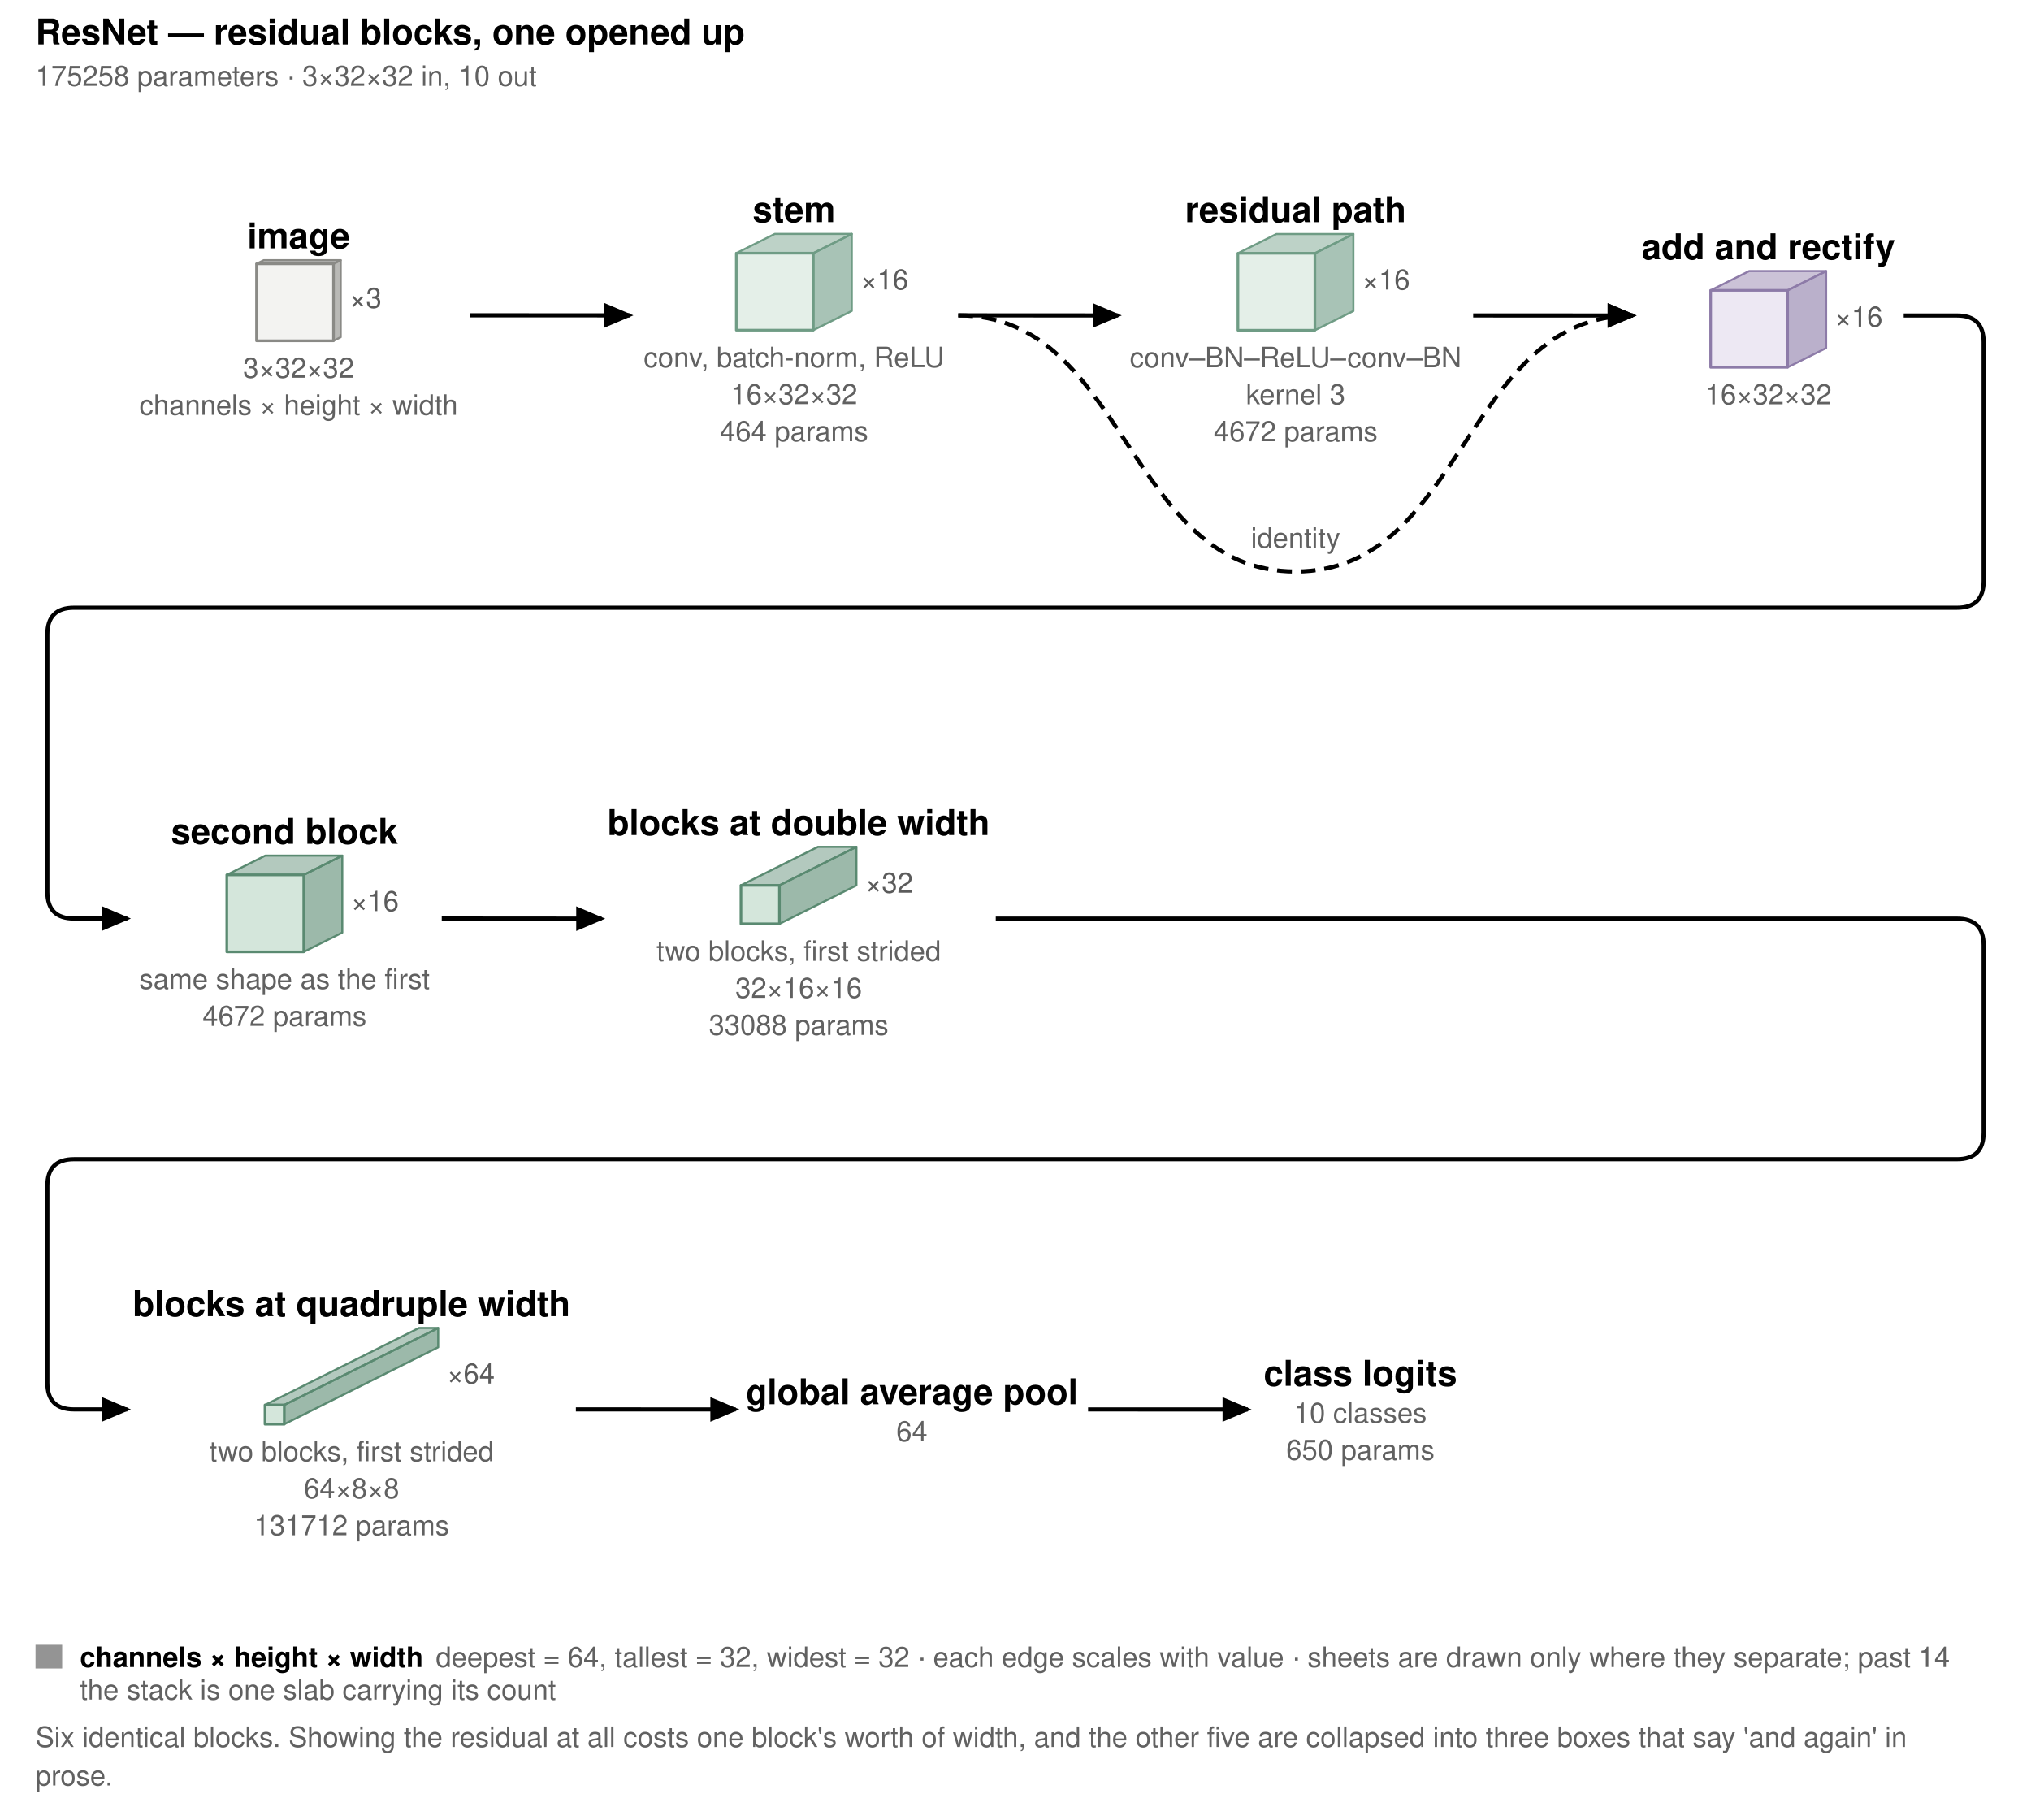
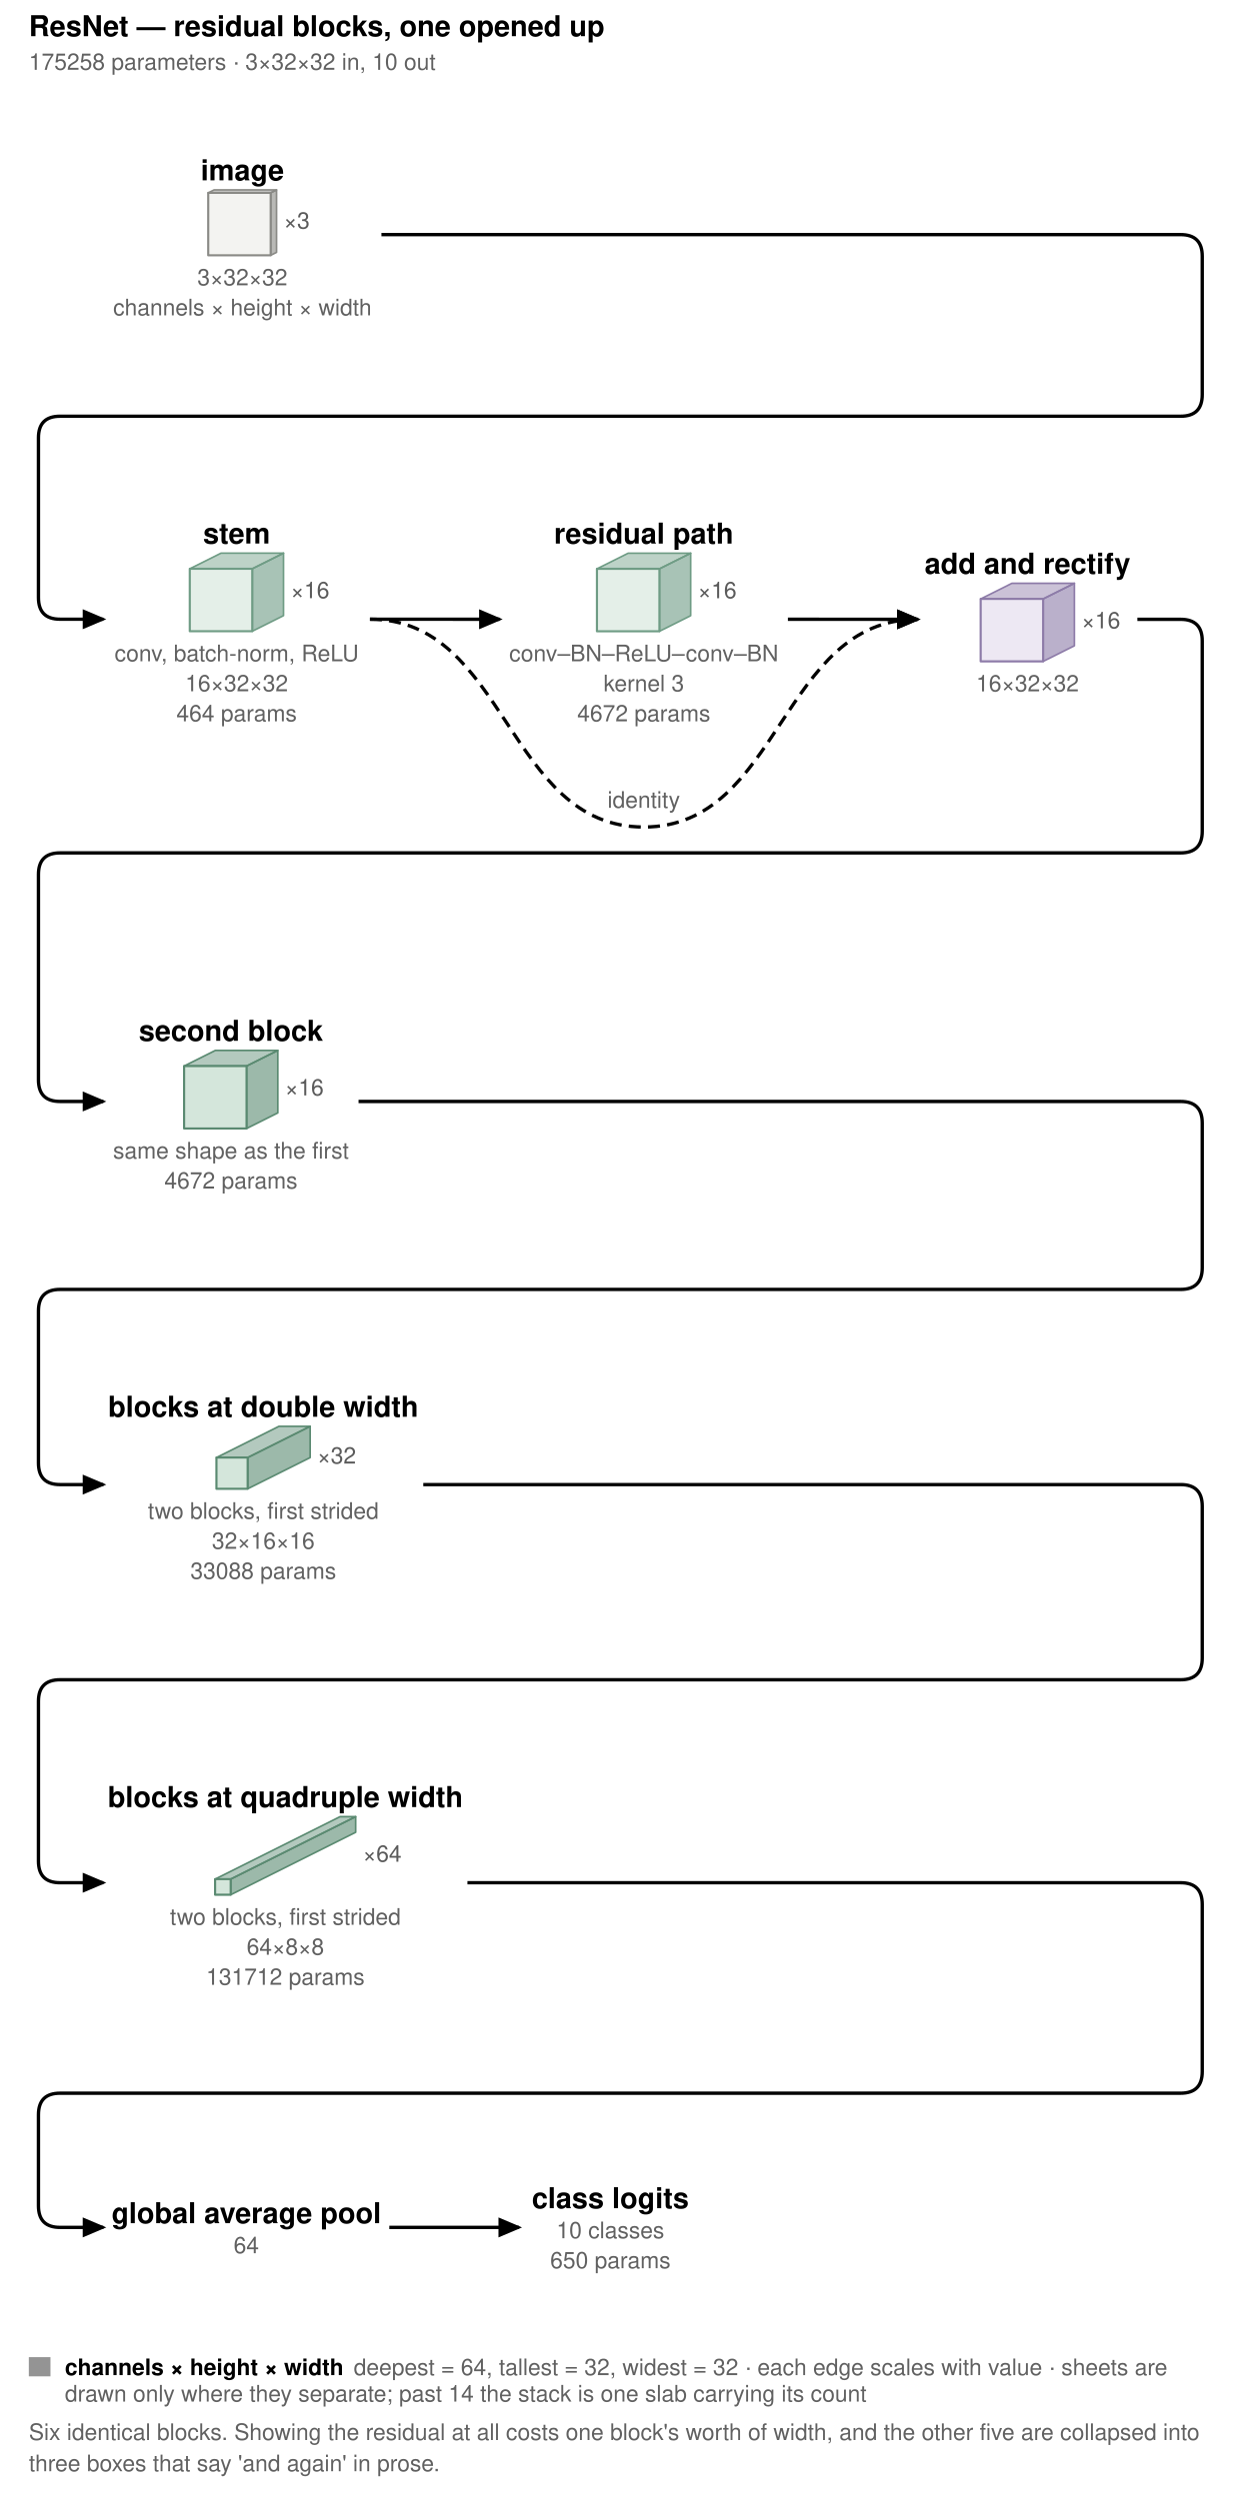
- <svg xmlns="http://www.w3.org/2000/svg" class="draughtsman" role="img" aria-label="ResNet — residual blocks, one opened up" viewBox="0 0 686.04 614.53" width="686.04" height="614.53">
+ <svg xmlns="http://www.w3.org/2000/svg" class="draughtsman" role="img" aria-label="ResNet — residual blocks, one opened up" viewBox="0 0 516.31 1040.24" width="6in" height="12.09in">
  <defs>
    <marker id="ds-arrow" viewBox="0 0 8 8" refX="7" refY="4" markerWidth="7" markerHeight="7" orient="auto-start-reverse">
      <path d="M0 0.6 L8 4 L0 7.4 Z" style="fill:currentColor" />
    </marker>
  </defs>
  <text class="ds-title" x="12" y="15" style="font-family:'Helvetica Neue', Helvetica, Arial, sans-serif;font-size:12.0px;font-weight:600;fill:currentColor">ResNet — residual blocks, one opened up</text>
  <text class="ds-subtitle" x="12" y="29" style="font-family:'Helvetica Neue', Helvetica, Arial, sans-serif;font-size:9.5px;fill:currentColor;opacity:0.62">175258 parameters · 3×32×32 in, 10 out</text>
  <g class="ds-body" transform="translate(0 36)">
-     <path class="ds-edge ds-edge-solid" data-from="image" data-to="stem" d="M158.73 70.48 C185.73 70.48 185.73 70.5 212.73 70.5" style="fill:none;stroke:currentColor;stroke-width:1.4" marker-end="url(#ds-arrow)" />
-     <path class="ds-edge ds-edge-dashed" data-from="stem" data-to="b1join" d="M323.68 70.5 C380.66 70.5 380.66 157.03 437.65 157.03 C494.63 157.03 494.63 70.55 551.61 70.55" style="fill:none;stroke:currentColor;stroke-width:1.4;stroke-dasharray:5 3" marker-end="url(#ds-arrow)" />
-     <text class="ds-edge-label" x="437.63" y="149.02" text-anchor="middle" style="font-family:'Helvetica Neue', Helvetica, Arial, sans-serif;font-size:9.5px;fill:currentColor;opacity:0.62">identity</text>
-     <path class="ds-edge ds-edge-solid" data-from="stem" data-to="b1path" d="M323.68 70.5 C350.68 70.5 350.68 70.53 377.68 70.53" style="fill:none;stroke:currentColor;stroke-width:1.4" marker-end="url(#ds-arrow)" />
-     <path class="ds-edge ds-edge-solid" data-from="b1path" data-to="b1join" d="M497.61 70.53 C524.61 70.53 524.61 70.55 551.61 70.55" style="fill:none;stroke:currentColor;stroke-width:1.4" marker-end="url(#ds-arrow)" />
-     <path class="ds-edge ds-edge-solid" data-from="b1join" data-to="b2" d="M643.04 70.55 L661.04 70.55 Q670.04 70.55 670.04 79.55 L670.04 160.27 Q670.04 169.27 661.04 169.27 L25 169.27 Q16 169.27 16 178.27 L16 265.24 Q16 274.24 25 274.24 L43 274.24" style="fill:none;stroke:currentColor;stroke-width:1.4" marker-end="url(#ds-arrow)" />
-     <path class="ds-edge ds-edge-solid" data-from="b2" data-to="w2" d="M149.21 274.24 C176.21 274.24 176.21 274.28 203.21 274.28" style="fill:none;stroke:currentColor;stroke-width:1.4" marker-end="url(#ds-arrow)" />
-     <path class="ds-edge ds-edge-solid" data-from="w2" data-to="w3" d="M336.35 274.28 L661.04 274.28 Q670.04 274.28 670.04 283.28 L670.04 346.53 Q670.04 355.53 661.04 355.53 L25 355.53 Q16 355.53 16 364.53 L16 431.03 Q16 440.03 25 440.03 L43 440.03" style="fill:none;stroke:currentColor;stroke-width:1.4" marker-end="url(#ds-arrow)" />
-     <path class="ds-edge ds-edge-solid" data-from="w3" data-to="pool" d="M194.52 440.03 C221.52 440.03 221.52 440.04 248.52 440.04" style="fill:none;stroke:currentColor;stroke-width:1.4" marker-end="url(#ds-arrow)" />
-     <path class="ds-edge ds-edge-solid" data-from="pool" data-to="logits" d="M367.53 440.04 C394.53 440.04 394.53 440.05 421.53 440.05" style="fill:none;stroke:currentColor;stroke-width:1.4" marker-end="url(#ds-arrow)" />
-     <g class="ds-stage ds-bare ds-kind-input" data-stage="image" data-box="43 24.87 115.73 91.22">
-       <polygon class="ds-sheet ds-sheet-top" points="86.65,53.09 89.08,51.87 115.08,51.87 112.65,53.09" style="fill:#8a8a86;fill-opacity:0.46;stroke:#8a8a86;stroke-width:0.7;stroke-linejoin:round" />
-       <polygon class="ds-sheet ds-sheet-side" points="112.65,53.09 115.08,51.87 115.08,77.87 112.65,79.09" style="fill:#8a8a86;fill-opacity:0.60;stroke:#8a8a86;stroke-width:0.7;stroke-linejoin:round" />
-       <rect class="ds-sheet" x="86.65" y="53.09" width="26" height="26" style="fill:#f2f2f0;fill-opacity:0.94;stroke:#8a8a86;stroke-width:0.9;stroke-linejoin:round" />
-       <text x="118.08" y="67.98" style="font-family:'Helvetica Neue', Helvetica, Arial, sans-serif;font-size:9.5px;fill:#5b5b5b">×3</text>
-       <text x="100.87" y="47.87" text-anchor="middle" style="font-family:'Helvetica Neue', Helvetica, Arial, sans-serif;font-size:12.0px;font-weight:600;fill:currentColor">image</text>
-       <text x="100.87" y="91.59" text-anchor="middle" style="font-family:'Helvetica Neue', Helvetica, Arial, sans-serif;font-size:9.5px;fill:currentColor;opacity:0.62">3×32×32</text>
-       <text x="100.87" y="104.09" text-anchor="middle" style="font-family:'Helvetica Neue', Helvetica, Arial, sans-serif;font-size:9.5px;fill:currentColor;opacity:0.62">channels × height × width</text>
+     <path class="ds-edge ds-edge-solid" data-from="image" data-to="stem" d="M158.73 61.61 L491.31 61.61 Q500.31 61.61 500.31 70.61 L500.31 128.22 Q500.31 137.22 491.31 137.22 L25 137.22 Q16 137.22 16 146.22 L16 212.72 Q16 221.72 25 221.72 L43 221.72" style="fill:none;stroke:currentColor;stroke-width:1.4" marker-end="url(#ds-arrow)" />
+     <path class="ds-edge ds-edge-dashed" data-from="stem" data-to="b1join" d="M153.95 221.72 C210.93 221.72 210.93 308.24 267.92 308.24 C324.9 308.24 324.9 221.77 381.88 221.77" style="fill:none;stroke:currentColor;stroke-width:1.4;stroke-dasharray:5 3" marker-end="url(#ds-arrow)" />
+     <text class="ds-edge-label" x="267.9" y="300.23" text-anchor="middle" style="font-family:'Helvetica Neue', Helvetica, Arial, sans-serif;font-size:9.5px;fill:currentColor;opacity:0.62">identity</text>
+     <path class="ds-edge ds-edge-solid" data-from="stem" data-to="b1path" d="M153.95 221.72 C180.95 221.72 180.95 221.74 207.95 221.74" style="fill:none;stroke:currentColor;stroke-width:1.4" marker-end="url(#ds-arrow)" />
+     <path class="ds-edge ds-edge-solid" data-from="b1path" data-to="b1join" d="M327.88 221.74 C354.88 221.74 354.88 221.77 381.88 221.77" style="fill:none;stroke:currentColor;stroke-width:1.4" marker-end="url(#ds-arrow)" />
+     <path class="ds-edge ds-edge-solid" data-from="b1join" data-to="b2" d="M473.31 221.77 L491.31 221.77 Q500.31 221.77 500.31 230.77 L500.31 310.01 Q500.31 319.01 491.31 319.01 L25 319.01 Q16 319.01 16 328.01 L16 413.49 Q16 422.49 25 422.49 L43 422.49" style="fill:none;stroke:currentColor;stroke-width:1.4" marker-end="url(#ds-arrow)" />
+     <path class="ds-edge ds-edge-solid" data-from="b2" data-to="w2" d="M149.21 422.49 L491.31 422.49 Q500.31 422.49 500.31 431.49 L500.31 491.74 Q500.31 500.74 491.31 500.74 L25 500.74 Q16 500.74 16 509.74 L16 572.99 Q16 581.99 25 581.99 L43 581.99" style="fill:none;stroke:currentColor;stroke-width:1.4" marker-end="url(#ds-arrow)" />
+     <path class="ds-edge ds-edge-solid" data-from="w2" data-to="w3" d="M176.14 581.99 L491.31 581.99 Q500.31 581.99 500.31 590.99 L500.31 654.24 Q500.31 663.24 491.31 663.24 L25 663.24 Q16 663.24 16 672.24 L16 738.74 Q16 747.74 25 747.74 L43 747.74" style="fill:none;stroke:currentColor;stroke-width:1.4" marker-end="url(#ds-arrow)" />
+     <path class="ds-edge ds-edge-solid" data-from="w3" data-to="pool" d="M194.52 747.74 L491.31 747.74 Q500.31 747.74 500.31 756.74 L500.31 826.36 Q500.31 835.36 491.31 835.36 L25 835.36 Q16 835.36 16 844.36 L16 882.23 Q16 891.23 25 891.23 L43 891.23" style="fill:none;stroke:currentColor;stroke-width:1.4" marker-end="url(#ds-arrow)" />
+     <path class="ds-edge ds-edge-solid" data-from="pool" data-to="logits" d="M162.01 891.23 C189.01 891.23 189.01 891.24 216.01 891.24" style="fill:none;stroke:currentColor;stroke-width:1.4" marker-end="url(#ds-arrow)" />
+     <g class="ds-stage ds-bare ds-kind-input" data-stage="image" data-box="43 16 115.73 91.22">
+       <polygon class="ds-sheet ds-sheet-top" points="86.65,44.22 89.08,43 115.08,43 112.65,44.22" style="fill:#8a8a86;fill-opacity:0.46;stroke:#8a8a86;stroke-width:0.7;stroke-linejoin:round" />
+       <polygon class="ds-sheet ds-sheet-side" points="112.65,44.22 115.08,43 115.08,69 112.65,70.22" style="fill:#8a8a86;fill-opacity:0.60;stroke:#8a8a86;stroke-width:0.7;stroke-linejoin:round" />
+       <rect class="ds-sheet" x="86.65" y="44.22" width="26" height="26" style="fill:#f2f2f0;fill-opacity:0.94;stroke:#8a8a86;stroke-width:0.9;stroke-linejoin:round" />
+       <text x="118.08" y="59.11" style="font-family:'Helvetica Neue', Helvetica, Arial, sans-serif;font-size:9.5px;fill:#5b5b5b">×3</text>
+       <text x="100.87" y="39" text-anchor="middle" style="font-family:'Helvetica Neue', Helvetica, Arial, sans-serif;font-size:12.0px;font-weight:600;fill:currentColor">image</text>
+       <text x="100.87" y="82.72" text-anchor="middle" style="font-family:'Helvetica Neue', Helvetica, Arial, sans-serif;font-size:9.5px;fill:currentColor;opacity:0.62">3×32×32</text>
+       <text x="100.87" y="95.22" text-anchor="middle" style="font-family:'Helvetica Neue', Helvetica, Arial, sans-serif;font-size:9.5px;fill:currentColor;opacity:0.62">channels × height × width</text>
    </g>
-     <g class="ds-stage ds-bare ds-kind-conv" data-stage="stem" data-box="212.73 16 110.95 109">
-       <polygon class="ds-sheet ds-sheet-top" points="248.71,49.5 261.71,43 287.71,43 274.71,49.5" style="fill:#6f9c85;fill-opacity:0.46;stroke:#6f9c85;stroke-width:0.7;stroke-linejoin:round" />
-       <polygon class="ds-sheet ds-sheet-side" points="274.71,49.5 287.71,43 287.71,69 274.71,75.5" style="fill:#6f9c85;fill-opacity:0.60;stroke:#6f9c85;stroke-width:0.7;stroke-linejoin:round" />
-       <rect class="ds-sheet" x="248.71" y="49.5" width="26" height="26" style="fill:#e2eee7;fill-opacity:0.94;stroke:#6f9c85;stroke-width:0.9;stroke-linejoin:round" />
-       <text x="290.71" y="61.75" style="font-family:'Helvetica Neue', Helvetica, Arial, sans-serif;font-size:9.5px;fill:#5b5b5b">×16</text>
-       <text x="268.21" y="39" text-anchor="middle" style="font-family:'Helvetica Neue', Helvetica, Arial, sans-serif;font-size:12.0px;font-weight:600;fill:currentColor">stem</text>
-       <text x="268.21" y="88" text-anchor="middle" style="font-family:'Helvetica Neue', Helvetica, Arial, sans-serif;font-size:9.5px;fill:currentColor;opacity:0.62">conv, batch-norm, ReLU</text>
-       <text x="268.21" y="100.5" text-anchor="middle" style="font-family:'Helvetica Neue', Helvetica, Arial, sans-serif;font-size:9.5px;fill:currentColor;opacity:0.62">16×32×32</text>
-       <text x="268.21" y="113" text-anchor="middle" style="font-family:'Helvetica Neue', Helvetica, Arial, sans-serif;font-size:9.5px;fill:currentColor;opacity:0.62">464 params</text>
+     <g class="ds-stage ds-bare ds-kind-conv" data-stage="stem" data-box="43 167.22 110.95 109">
+       <polygon class="ds-sheet ds-sheet-top" points="78.98,200.72 91.98,194.22 117.98,194.22 104.98,200.72" style="fill:#6f9c85;fill-opacity:0.46;stroke:#6f9c85;stroke-width:0.7;stroke-linejoin:round" />
+       <polygon class="ds-sheet ds-sheet-side" points="104.98,200.72 117.98,194.22 117.98,220.22 104.98,226.72" style="fill:#6f9c85;fill-opacity:0.60;stroke:#6f9c85;stroke-width:0.7;stroke-linejoin:round" />
+       <rect class="ds-sheet" x="78.98" y="200.72" width="26" height="26" style="fill:#e2eee7;fill-opacity:0.94;stroke:#6f9c85;stroke-width:0.9;stroke-linejoin:round" />
+       <text x="120.98" y="212.97" style="font-family:'Helvetica Neue', Helvetica, Arial, sans-serif;font-size:9.5px;fill:#5b5b5b">×16</text>
+       <text x="98.48" y="190.22" text-anchor="middle" style="font-family:'Helvetica Neue', Helvetica, Arial, sans-serif;font-size:12.0px;font-weight:600;fill:currentColor">stem</text>
+       <text x="98.48" y="239.22" text-anchor="middle" style="font-family:'Helvetica Neue', Helvetica, Arial, sans-serif;font-size:9.5px;fill:currentColor;opacity:0.62">conv, batch-norm, ReLU</text>
+       <text x="98.48" y="251.72" text-anchor="middle" style="font-family:'Helvetica Neue', Helvetica, Arial, sans-serif;font-size:9.5px;fill:currentColor;opacity:0.62">16×32×32</text>
+       <text x="98.48" y="264.22" text-anchor="middle" style="font-family:'Helvetica Neue', Helvetica, Arial, sans-serif;font-size:9.5px;fill:currentColor;opacity:0.62">464 params</text>
    </g>
-     <g class="ds-stage ds-bare ds-kind-conv" data-stage="b1path" data-box="377.68 16.03 119.93 109">
-       <polygon class="ds-sheet ds-sheet-top" points="418.15,49.53 431.15,43.03 457.15,43.03 444.15,49.53" style="fill:#6f9c85;fill-opacity:0.46;stroke:#6f9c85;stroke-width:0.7;stroke-linejoin:round" />
-       <polygon class="ds-sheet ds-sheet-side" points="444.15,49.53 457.15,43.03 457.15,69.03 444.15,75.53" style="fill:#6f9c85;fill-opacity:0.60;stroke:#6f9c85;stroke-width:0.7;stroke-linejoin:round" />
-       <rect class="ds-sheet" x="418.15" y="49.53" width="26" height="26" style="fill:#e2eee7;fill-opacity:0.94;stroke:#6f9c85;stroke-width:0.9;stroke-linejoin:round" />
-       <text x="460.15" y="61.78" style="font-family:'Helvetica Neue', Helvetica, Arial, sans-serif;font-size:9.5px;fill:#5b5b5b">×16</text>
-       <text x="437.65" y="39.03" text-anchor="middle" style="font-family:'Helvetica Neue', Helvetica, Arial, sans-serif;font-size:12.0px;font-weight:600;fill:currentColor">residual path</text>
-       <text x="437.65" y="88.03" text-anchor="middle" style="font-family:'Helvetica Neue', Helvetica, Arial, sans-serif;font-size:9.5px;fill:currentColor;opacity:0.62">conv–BN–ReLU–conv–BN</text>
-       <text x="437.65" y="100.53" text-anchor="middle" style="font-family:'Helvetica Neue', Helvetica, Arial, sans-serif;font-size:9.5px;fill:currentColor;opacity:0.62">kernel 3</text>
-       <text x="437.65" y="113.03" text-anchor="middle" style="font-family:'Helvetica Neue', Helvetica, Arial, sans-serif;font-size:9.5px;fill:currentColor;opacity:0.62">4672 params</text>
+     <g class="ds-stage ds-bare ds-kind-conv" data-stage="b1path" data-box="207.95 167.24 119.93 109">
+       <polygon class="ds-sheet ds-sheet-top" points="248.42,200.74 261.42,194.24 287.42,194.24 274.42,200.74" style="fill:#6f9c85;fill-opacity:0.46;stroke:#6f9c85;stroke-width:0.7;stroke-linejoin:round" />
+       <polygon class="ds-sheet ds-sheet-side" points="274.42,200.74 287.42,194.24 287.42,220.24 274.42,226.74" style="fill:#6f9c85;fill-opacity:0.60;stroke:#6f9c85;stroke-width:0.7;stroke-linejoin:round" />
+       <rect class="ds-sheet" x="248.42" y="200.74" width="26" height="26" style="fill:#e2eee7;fill-opacity:0.94;stroke:#6f9c85;stroke-width:0.9;stroke-linejoin:round" />
+       <text x="290.42" y="212.99" style="font-family:'Helvetica Neue', Helvetica, Arial, sans-serif;font-size:9.5px;fill:#5b5b5b">×16</text>
+       <text x="267.92" y="190.24" text-anchor="middle" style="font-family:'Helvetica Neue', Helvetica, Arial, sans-serif;font-size:12.0px;font-weight:600;fill:currentColor">residual path</text>
+       <text x="267.92" y="239.24" text-anchor="middle" style="font-family:'Helvetica Neue', Helvetica, Arial, sans-serif;font-size:9.5px;fill:currentColor;opacity:0.62">conv–BN–ReLU–conv–BN</text>
+       <text x="267.92" y="251.74" text-anchor="middle" style="font-family:'Helvetica Neue', Helvetica, Arial, sans-serif;font-size:9.5px;fill:currentColor;opacity:0.62">kernel 3</text>
+       <text x="267.92" y="264.24" text-anchor="middle" style="font-family:'Helvetica Neue', Helvetica, Arial, sans-serif;font-size:9.5px;fill:currentColor;opacity:0.62">4672 params</text>
    </g>
-     <g class="ds-stage ds-bare ds-kind-concat" data-stage="b1join" data-box="551.61 28.55 91.43 84">
-       <polygon class="ds-sheet ds-sheet-top" points="577.83,62.05 590.83,55.55 616.83,55.55 603.83,62.05" style="fill:#8d7ba8;fill-opacity:0.46;stroke:#8d7ba8;stroke-width:0.7;stroke-linejoin:round" />
-       <polygon class="ds-sheet ds-sheet-side" points="603.83,62.05 616.83,55.55 616.83,81.55 603.83,88.05" style="fill:#8d7ba8;fill-opacity:0.60;stroke:#8d7ba8;stroke-width:0.7;stroke-linejoin:round" />
-       <rect class="ds-sheet" x="577.83" y="62.05" width="26" height="26" style="fill:#ece6f2;fill-opacity:0.94;stroke:#8d7ba8;stroke-width:0.9;stroke-linejoin:round" />
-       <text x="619.83" y="74.3" style="font-family:'Helvetica Neue', Helvetica, Arial, sans-serif;font-size:9.5px;fill:#5b5b5b">×16</text>
-       <text x="597.33" y="51.55" text-anchor="middle" style="font-family:'Helvetica Neue', Helvetica, Arial, sans-serif;font-size:12.0px;font-weight:600;fill:currentColor">add and rectify</text>
-       <text x="597.33" y="100.55" text-anchor="middle" style="font-family:'Helvetica Neue', Helvetica, Arial, sans-serif;font-size:9.5px;fill:currentColor;opacity:0.62">16×32×32</text>
+     <g class="ds-stage ds-bare ds-kind-concat" data-stage="b1join" data-box="381.88 179.77 91.43 84">
+       <polygon class="ds-sheet ds-sheet-top" points="408.1,213.27 421.1,206.77 447.1,206.77 434.1,213.27" style="fill:#8d7ba8;fill-opacity:0.46;stroke:#8d7ba8;stroke-width:0.7;stroke-linejoin:round" />
+       <polygon class="ds-sheet ds-sheet-side" points="434.1,213.27 447.1,206.77 447.1,232.77 434.1,239.27" style="fill:#8d7ba8;fill-opacity:0.60;stroke:#8d7ba8;stroke-width:0.7;stroke-linejoin:round" />
+       <rect class="ds-sheet" x="408.1" y="213.27" width="26" height="26" style="fill:#ece6f2;fill-opacity:0.94;stroke:#8d7ba8;stroke-width:0.9;stroke-linejoin:round" />
+       <text x="450.1" y="225.52" style="font-family:'Helvetica Neue', Helvetica, Arial, sans-serif;font-size:9.5px;fill:#5b5b5b">×16</text>
+       <text x="427.6" y="202.77" text-anchor="middle" style="font-family:'Helvetica Neue', Helvetica, Arial, sans-serif;font-size:12.0px;font-weight:600;fill:currentColor">add and rectify</text>
+       <text x="427.6" y="251.77" text-anchor="middle" style="font-family:'Helvetica Neue', Helvetica, Arial, sans-serif;font-size:9.5px;fill:currentColor;opacity:0.62">16×32×32</text>
    </g>
-     <g class="ds-stage ds-bare ds-kind-stack" data-stage="b2" data-box="43 225.99 106.21 96.5">
-       <polygon class="ds-sheet ds-sheet-top" points="76.61,259.49 89.61,252.99 115.61,252.99 102.61,259.49" style="fill:#5a8a71;fill-opacity:0.46;stroke:#5a8a71;stroke-width:0.7;stroke-linejoin:round" />
-       <polygon class="ds-sheet ds-sheet-side" points="102.61,259.49 115.61,252.99 115.61,278.99 102.61,285.49" style="fill:#5a8a71;fill-opacity:0.60;stroke:#5a8a71;stroke-width:0.7;stroke-linejoin:round" />
-       <rect class="ds-sheet" x="76.61" y="259.49" width="26" height="26" style="fill:#d1e4d9;fill-opacity:0.94;stroke:#5a8a71;stroke-width:0.9;stroke-linejoin:round" />
-       <text x="118.61" y="271.74" style="font-family:'Helvetica Neue', Helvetica, Arial, sans-serif;font-size:9.5px;fill:#5b5b5b">×16</text>
-       <text x="96.11" y="248.99" text-anchor="middle" style="font-family:'Helvetica Neue', Helvetica, Arial, sans-serif;font-size:12.0px;font-weight:600;fill:currentColor">second block</text>
-       <text x="96.11" y="297.99" text-anchor="middle" style="font-family:'Helvetica Neue', Helvetica, Arial, sans-serif;font-size:9.5px;fill:currentColor;opacity:0.62">same shape as the first</text>
-       <text x="96.11" y="310.49" text-anchor="middle" style="font-family:'Helvetica Neue', Helvetica, Arial, sans-serif;font-size:9.5px;fill:currentColor;opacity:0.62">4672 params</text>
+     <g class="ds-stage ds-bare ds-kind-stack" data-stage="b2" data-box="43 374.24 106.21 96.5">
+       <polygon class="ds-sheet ds-sheet-top" points="76.61,407.74 89.61,401.24 115.61,401.24 102.61,407.74" style="fill:#5a8a71;fill-opacity:0.46;stroke:#5a8a71;stroke-width:0.7;stroke-linejoin:round" />
+       <polygon class="ds-sheet ds-sheet-side" points="102.61,407.74 115.61,401.24 115.61,427.24 102.61,433.74" style="fill:#5a8a71;fill-opacity:0.60;stroke:#5a8a71;stroke-width:0.7;stroke-linejoin:round" />
+       <rect class="ds-sheet" x="76.61" y="407.74" width="26" height="26" style="fill:#d1e4d9;fill-opacity:0.94;stroke:#5a8a71;stroke-width:0.9;stroke-linejoin:round" />
+       <text x="118.61" y="419.99" style="font-family:'Helvetica Neue', Helvetica, Arial, sans-serif;font-size:9.5px;fill:#5b5b5b">×16</text>
+       <text x="96.11" y="397.24" text-anchor="middle" style="font-family:'Helvetica Neue', Helvetica, Arial, sans-serif;font-size:12.0px;font-weight:600;fill:currentColor">second block</text>
+       <text x="96.11" y="446.24" text-anchor="middle" style="font-family:'Helvetica Neue', Helvetica, Arial, sans-serif;font-size:9.5px;fill:currentColor;opacity:0.62">same shape as the first</text>
+       <text x="96.11" y="458.74" text-anchor="middle" style="font-family:'Helvetica Neue', Helvetica, Arial, sans-serif;font-size:9.5px;fill:currentColor;opacity:0.62">4672 params</text>
    </g>
-     <g class="ds-stage ds-bare ds-kind-stack" data-stage="w2" data-box="203.21 223.03 133.14 102.5">
-       <polygon class="ds-sheet ds-sheet-top" points="250.28,263.03 276.28,250.03 289.28,250.03 263.28,263.03" style="fill:#5a8a71;fill-opacity:0.46;stroke:#5a8a71;stroke-width:0.7;stroke-linejoin:round" />
-       <polygon class="ds-sheet ds-sheet-side" points="263.28,263.03 289.28,250.03 289.28,263.03 263.28,276.03" style="fill:#5a8a71;fill-opacity:0.60;stroke:#5a8a71;stroke-width:0.7;stroke-linejoin:round" />
-       <rect class="ds-sheet" x="250.28" y="263.03" width="13" height="13" style="fill:#d1e4d9;fill-opacity:0.94;stroke:#5a8a71;stroke-width:0.9;stroke-linejoin:round" />
-       <text x="292.28" y="265.53" style="font-family:'Helvetica Neue', Helvetica, Arial, sans-serif;font-size:9.5px;fill:#5b5b5b">×32</text>
-       <text x="269.78" y="246.03" text-anchor="middle" style="font-family:'Helvetica Neue', Helvetica, Arial, sans-serif;font-size:12.0px;font-weight:600;fill:currentColor">blocks at double width</text>
-       <text x="269.78" y="288.53" text-anchor="middle" style="font-family:'Helvetica Neue', Helvetica, Arial, sans-serif;font-size:9.5px;fill:currentColor;opacity:0.62">two blocks, first strided</text>
-       <text x="269.78" y="301.03" text-anchor="middle" style="font-family:'Helvetica Neue', Helvetica, Arial, sans-serif;font-size:9.5px;fill:currentColor;opacity:0.62">32×16×16</text>
-       <text x="269.78" y="313.53" text-anchor="middle" style="font-family:'Helvetica Neue', Helvetica, Arial, sans-serif;font-size:9.5px;fill:currentColor;opacity:0.62">33088 params</text>
+     <g class="ds-stage ds-bare ds-kind-stack" data-stage="w2" data-box="43 530.74 133.14 102.5">
+       <polygon class="ds-sheet ds-sheet-top" points="90.07,570.74 116.07,557.74 129.07,557.74 103.07,570.74" style="fill:#5a8a71;fill-opacity:0.46;stroke:#5a8a71;stroke-width:0.7;stroke-linejoin:round" />
+       <polygon class="ds-sheet ds-sheet-side" points="103.07,570.74 129.07,557.74 129.07,570.74 103.07,583.74" style="fill:#5a8a71;fill-opacity:0.60;stroke:#5a8a71;stroke-width:0.7;stroke-linejoin:round" />
+       <rect class="ds-sheet" x="90.07" y="570.74" width="13" height="13" style="fill:#d1e4d9;fill-opacity:0.94;stroke:#5a8a71;stroke-width:0.9;stroke-linejoin:round" />
+       <text x="132.07" y="573.24" style="font-family:'Helvetica Neue', Helvetica, Arial, sans-serif;font-size:9.5px;fill:#5b5b5b">×32</text>
+       <text x="109.57" y="553.74" text-anchor="middle" style="font-family:'Helvetica Neue', Helvetica, Arial, sans-serif;font-size:12.0px;font-weight:600;fill:currentColor">blocks at double width</text>
+       <text x="109.57" y="596.24" text-anchor="middle" style="font-family:'Helvetica Neue', Helvetica, Arial, sans-serif;font-size:9.5px;fill:currentColor;opacity:0.62">two blocks, first strided</text>
+       <text x="109.57" y="608.74" text-anchor="middle" style="font-family:'Helvetica Neue', Helvetica, Arial, sans-serif;font-size:9.5px;fill:currentColor;opacity:0.62">32×16×16</text>
+       <text x="109.57" y="621.24" text-anchor="middle" style="font-family:'Helvetica Neue', Helvetica, Arial, sans-serif;font-size:9.5px;fill:currentColor;opacity:0.62">33088 params</text>
    </g>
-     <g class="ds-stage ds-bare ds-kind-stack" data-stage="w3" data-box="43 385.53 151.52 109">
-       <polygon class="ds-sheet ds-sheet-top" points="89.51,438.53 141.51,412.53 148.01,412.53 96.01,438.53" style="fill:#5a8a71;fill-opacity:0.46;stroke:#5a8a71;stroke-width:0.7;stroke-linejoin:round" />
-       <polygon class="ds-sheet ds-sheet-side" points="96.01,438.53 148.01,412.53 148.01,419.03 96.01,445.03" style="fill:#5a8a71;fill-opacity:0.60;stroke:#5a8a71;stroke-width:0.7;stroke-linejoin:round" />
-       <rect class="ds-sheet" x="89.51" y="438.53" width="6.5" height="6.5" style="fill:#d1e4d9;fill-opacity:0.94;stroke:#5a8a71;stroke-width:0.9;stroke-linejoin:round" />
-       <text x="151.01" y="431.28" style="font-family:'Helvetica Neue', Helvetica, Arial, sans-serif;font-size:9.5px;fill:#5b5b5b">×64</text>
-       <text x="118.76" y="408.53" text-anchor="middle" style="font-family:'Helvetica Neue', Helvetica, Arial, sans-serif;font-size:12.0px;font-weight:600;fill:currentColor">blocks at quadruple width</text>
-       <text x="118.76" y="457.53" text-anchor="middle" style="font-family:'Helvetica Neue', Helvetica, Arial, sans-serif;font-size:9.5px;fill:currentColor;opacity:0.62">two blocks, first strided</text>
-       <text x="118.76" y="470.03" text-anchor="middle" style="font-family:'Helvetica Neue', Helvetica, Arial, sans-serif;font-size:9.5px;fill:currentColor;opacity:0.62">64×8×8</text>
-       <text x="118.76" y="482.53" text-anchor="middle" style="font-family:'Helvetica Neue', Helvetica, Arial, sans-serif;font-size:9.5px;fill:currentColor;opacity:0.62">131712 params</text>
+     <g class="ds-stage ds-bare ds-kind-stack" data-stage="w3" data-box="43 693.24 151.52 109">
+       <polygon class="ds-sheet ds-sheet-top" points="89.51,746.24 141.51,720.24 148.01,720.24 96.01,746.24" style="fill:#5a8a71;fill-opacity:0.46;stroke:#5a8a71;stroke-width:0.7;stroke-linejoin:round" />
+       <polygon class="ds-sheet ds-sheet-side" points="96.01,746.24 148.01,720.24 148.01,726.74 96.01,752.74" style="fill:#5a8a71;fill-opacity:0.60;stroke:#5a8a71;stroke-width:0.7;stroke-linejoin:round" />
+       <rect class="ds-sheet" x="89.51" y="746.24" width="6.5" height="6.5" style="fill:#d1e4d9;fill-opacity:0.94;stroke:#5a8a71;stroke-width:0.9;stroke-linejoin:round" />
+       <text x="151.01" y="738.99" style="font-family:'Helvetica Neue', Helvetica, Arial, sans-serif;font-size:9.5px;fill:#5b5b5b">×64</text>
+       <text x="118.76" y="716.24" text-anchor="middle" style="font-family:'Helvetica Neue', Helvetica, Arial, sans-serif;font-size:12.0px;font-weight:600;fill:currentColor">blocks at quadruple width</text>
+       <text x="118.76" y="765.24" text-anchor="middle" style="font-family:'Helvetica Neue', Helvetica, Arial, sans-serif;font-size:9.5px;fill:currentColor;opacity:0.62">two blocks, first strided</text>
+       <text x="118.76" y="777.74" text-anchor="middle" style="font-family:'Helvetica Neue', Helvetica, Arial, sans-serif;font-size:9.5px;fill:currentColor;opacity:0.62">64×8×8</text>
+       <text x="118.76" y="790.24" text-anchor="middle" style="font-family:'Helvetica Neue', Helvetica, Arial, sans-serif;font-size:9.5px;fill:currentColor;opacity:0.62">131712 params</text>
    </g>
-     <g class="ds-stage ds-bare ds-kind-reduce" data-stage="pool" data-box="248.52 417.29 119.01 45.5">
-       <text x="308.02" y="438.29" text-anchor="middle" style="font-family:'Helvetica Neue', Helvetica, Arial, sans-serif;font-size:12.0px;font-weight:600;fill:currentColor">global average pool</text>
-       <text x="308.02" y="450.79" text-anchor="middle" style="font-family:'Helvetica Neue', Helvetica, Arial, sans-serif;font-size:9.5px;fill:currentColor;opacity:0.62">64</text>
+     <g class="ds-stage ds-bare ds-kind-reduce" data-stage="pool" data-box="43 868.48 119.01 45.5">
+       <text x="102.5" y="889.48" text-anchor="middle" style="font-family:'Helvetica Neue', Helvetica, Arial, sans-serif;font-size:12.0px;font-weight:600;fill:currentColor">global average pool</text>
+       <text x="102.5" y="901.98" text-anchor="middle" style="font-family:'Helvetica Neue', Helvetica, Arial, sans-serif;font-size:9.5px;fill:currentColor;opacity:0.62">64</text>
    </g>
-     <g class="ds-stage ds-bare ds-kind-output" data-stage="logits" data-box="421.53 411.05 76 58">
-       <text x="459.53" y="432.05" text-anchor="middle" style="font-family:'Helvetica Neue', Helvetica, Arial, sans-serif;font-size:12.0px;font-weight:600;fill:currentColor">class logits</text>
-       <text x="459.53" y="444.55" text-anchor="middle" style="font-family:'Helvetica Neue', Helvetica, Arial, sans-serif;font-size:9.5px;fill:currentColor;opacity:0.62">10 classes</text>
-       <text x="459.53" y="457.05" text-anchor="middle" style="font-family:'Helvetica Neue', Helvetica, Arial, sans-serif;font-size:9.5px;fill:currentColor;opacity:0.62">650 params</text>
+     <g class="ds-stage ds-bare ds-kind-output" data-stage="logits" data-box="216.01 862.24 76 58">
+       <text x="254.01" y="883.24" text-anchor="middle" style="font-family:'Helvetica Neue', Helvetica, Arial, sans-serif;font-size:12.0px;font-weight:600;fill:currentColor">class logits</text>
+       <text x="254.01" y="895.74" text-anchor="middle" style="font-family:'Helvetica Neue', Helvetica, Arial, sans-serif;font-size:9.5px;fill:currentColor;opacity:0.62">10 classes</text>
+       <text x="254.01" y="908.24" text-anchor="middle" style="font-family:'Helvetica Neue', Helvetica, Arial, sans-serif;font-size:9.5px;fill:currentColor;opacity:0.62">650 params</text>
    </g>
  </g>
  <g class="ds-legend">
-     <rect class="ds-legend-glyph" x="12" y="555.53" width="9" height="8" style="fill:currentColor;fill-opacity:0.42" />
-     <text class="ds-legend-label" x="27" y="563.03" style="font-family:'Helvetica Neue', Helvetica, Arial, sans-serif;font-size:9.5px;font-weight:600;fill:currentColor">channels × height × width</text>
-     <text class="ds-legend-share" x="147.19" y="563.03" style="font-family:'Helvetica Neue', Helvetica, Arial, sans-serif;font-size:9.5px;fill:currentColor;opacity:0.62">deepest = 64, tallest = 32, widest = 32 · each edge scales with value · sheets are drawn only where they separate; past 14</text>
-     <text class="ds-legend-share" x="27" y="574.03" style="font-family:'Helvetica Neue', Helvetica, Arial, sans-serif;font-size:9.5px;fill:currentColor;opacity:0.62">the stack is one slab carrying its count</text>
+     <rect class="ds-legend-glyph" x="12" y="981.24" width="9" height="8" style="fill:currentColor;fill-opacity:0.42" />
+     <text class="ds-legend-label" x="27" y="988.74" style="font-family:'Helvetica Neue', Helvetica, Arial, sans-serif;font-size:9.5px;font-weight:600;fill:currentColor">channels × height × width</text>
+     <text class="ds-legend-share" x="147.19" y="988.74" style="font-family:'Helvetica Neue', Helvetica, Arial, sans-serif;font-size:9.5px;fill:currentColor;opacity:0.62">deepest = 64, tallest = 32, widest = 32 · each edge scales with value · sheets are</text>
+     <text class="ds-legend-share" x="27" y="999.74" style="font-family:'Helvetica Neue', Helvetica, Arial, sans-serif;font-size:9.5px;fill:currentColor;opacity:0.62">drawn only where they separate; past 14 the stack is one slab carrying its count</text>
  </g>
-   <text class="ds-caption" x="12" y="590.03" style="font-family:'Helvetica Neue', Helvetica, Arial, sans-serif;font-size:9.5px;fill:currentColor;opacity:0.62">Six identical blocks. Showing the residual at all costs one block's worth of width, and the other five are collapsed into three boxes that say 'and again' in</text>
-   <text class="ds-caption" x="12" y="603.03" style="font-family:'Helvetica Neue', Helvetica, Arial, sans-serif;font-size:9.5px;fill:currentColor;opacity:0.62">prose.</text>
+   <text class="ds-caption" x="12" y="1015.74" style="font-family:'Helvetica Neue', Helvetica, Arial, sans-serif;font-size:9.5px;fill:currentColor;opacity:0.62">Six identical blocks. Showing the residual at all costs one block's worth of width, and the other five are collapsed into</text>
+   <text class="ds-caption" x="12" y="1028.74" style="font-family:'Helvetica Neue', Helvetica, Arial, sans-serif;font-size:9.5px;fill:currentColor;opacity:0.62">three boxes that say 'and again' in prose.</text>
</svg>
